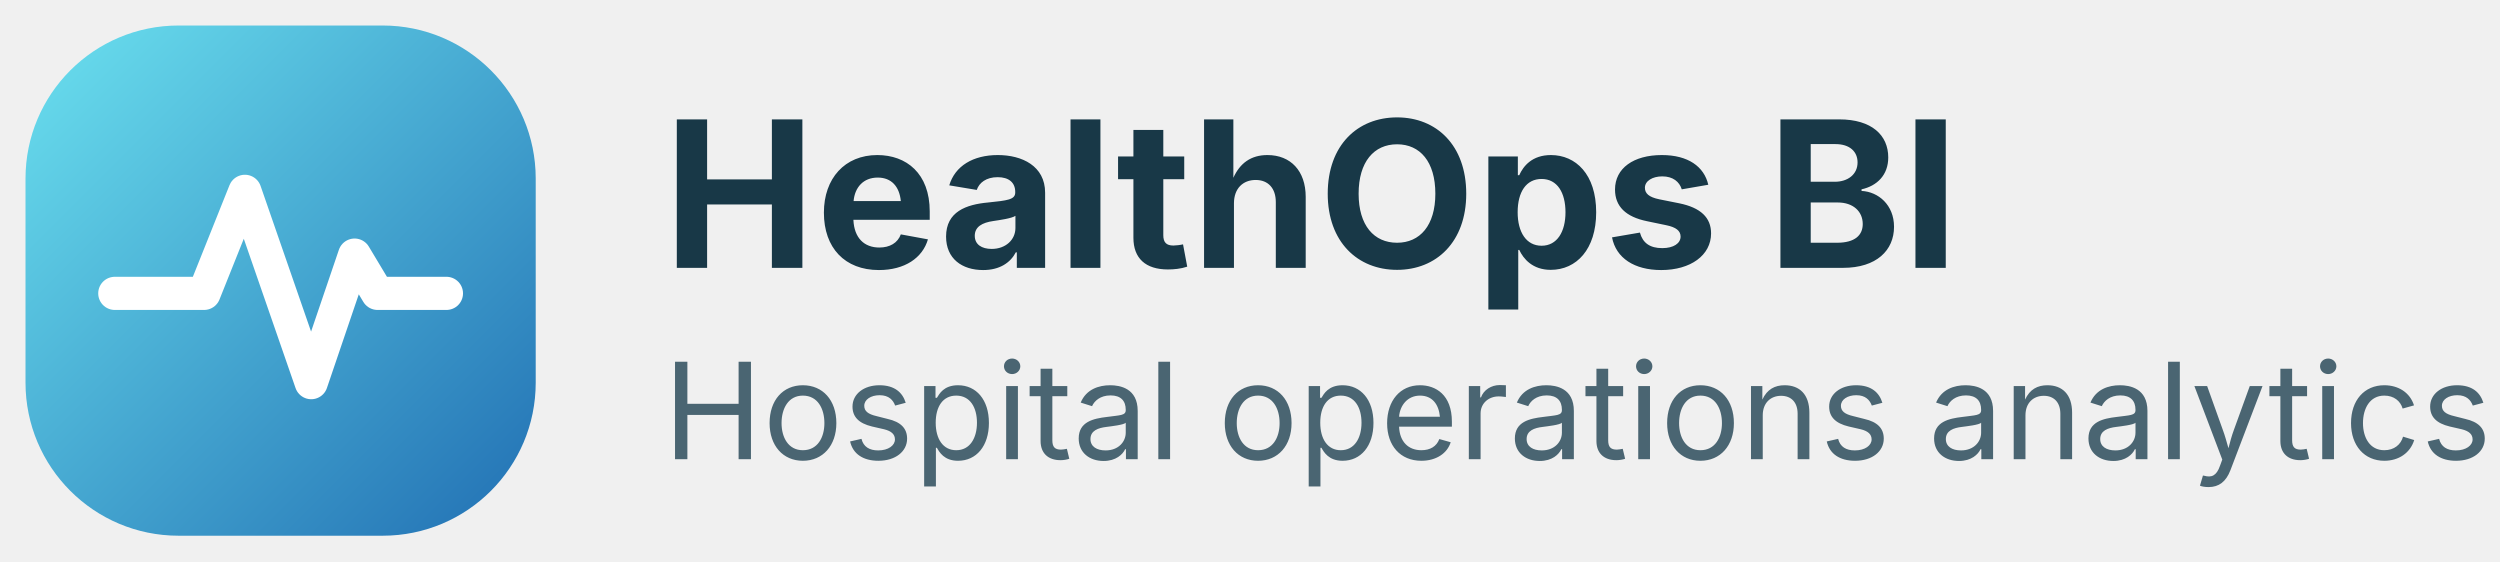
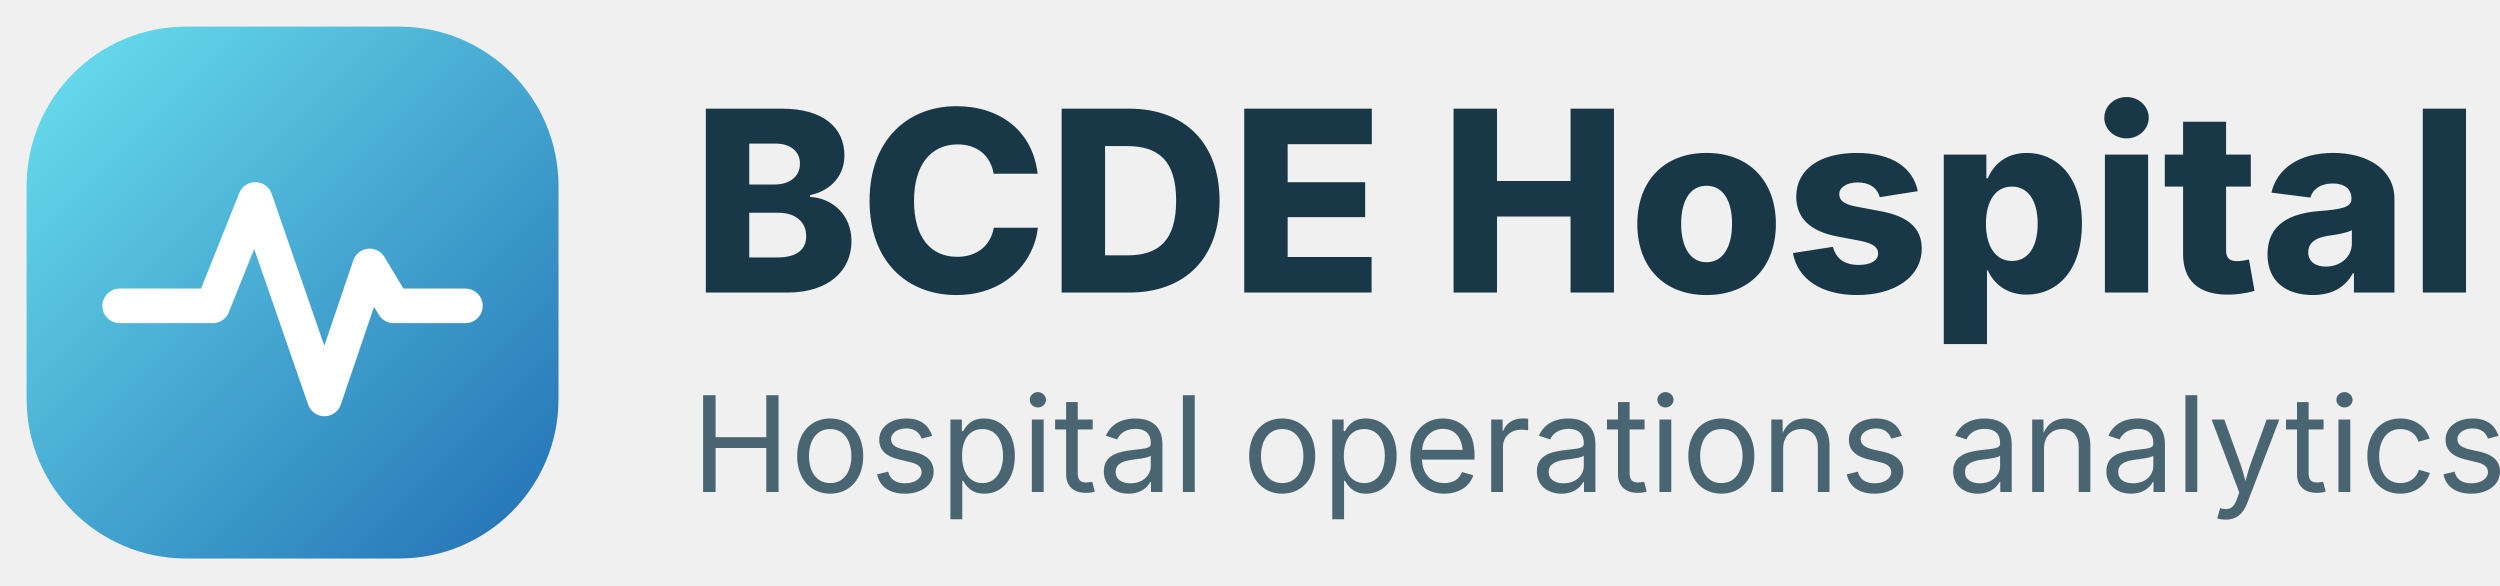
- <svg xmlns="http://www.w3.org/2000/svg" viewBox="0 0 196 44" width="196" height="44">
+ <svg xmlns="http://www.w3.org/2000/svg" viewBox="0 0 188 44" width="188" height="44">
  <defs>
    <linearGradient id="g" x1="0" y1="0" x2="1" y2="1">
      <stop offset="0" stop-color="#6BE1EF" />
      <stop offset="1" stop-color="#216FB3" />
    </linearGradient>
  </defs>
  <rect x="2" y="2" width="40" height="40" rx="12" fill="url(#g)" />
  <path d="M9 23h7l3.2-8 5.2 15 3.4-10 1.8 3H35" fill="none" stroke="#ffffff" stroke-width="2.6" stroke-linecap="round" stroke-linejoin="round" />
-   <text x="52" y="21" font-family="system-ui, -apple-system, 'Segoe UI', sans-serif" font-size="16" font-weight="700" fill="#183847">HealthOps BI</text>
-   <text x="52" y="36" font-family="system-ui, -apple-system, 'Segoe UI', sans-serif" font-size="10.5" fill="#4a6572">Hospital operations analytics</text>
+   <text x="52" y="22" font-family="system-ui, -apple-system, 'Segoe UI', sans-serif" font-size="19" font-weight="800" fill="#183847">BCDE Hospital</text>
+   <text x="52" y="37" font-family="system-ui, -apple-system, 'Segoe UI', sans-serif" font-size="10" fill="#4a6572">Hospital operations analytics</text>
</svg>
